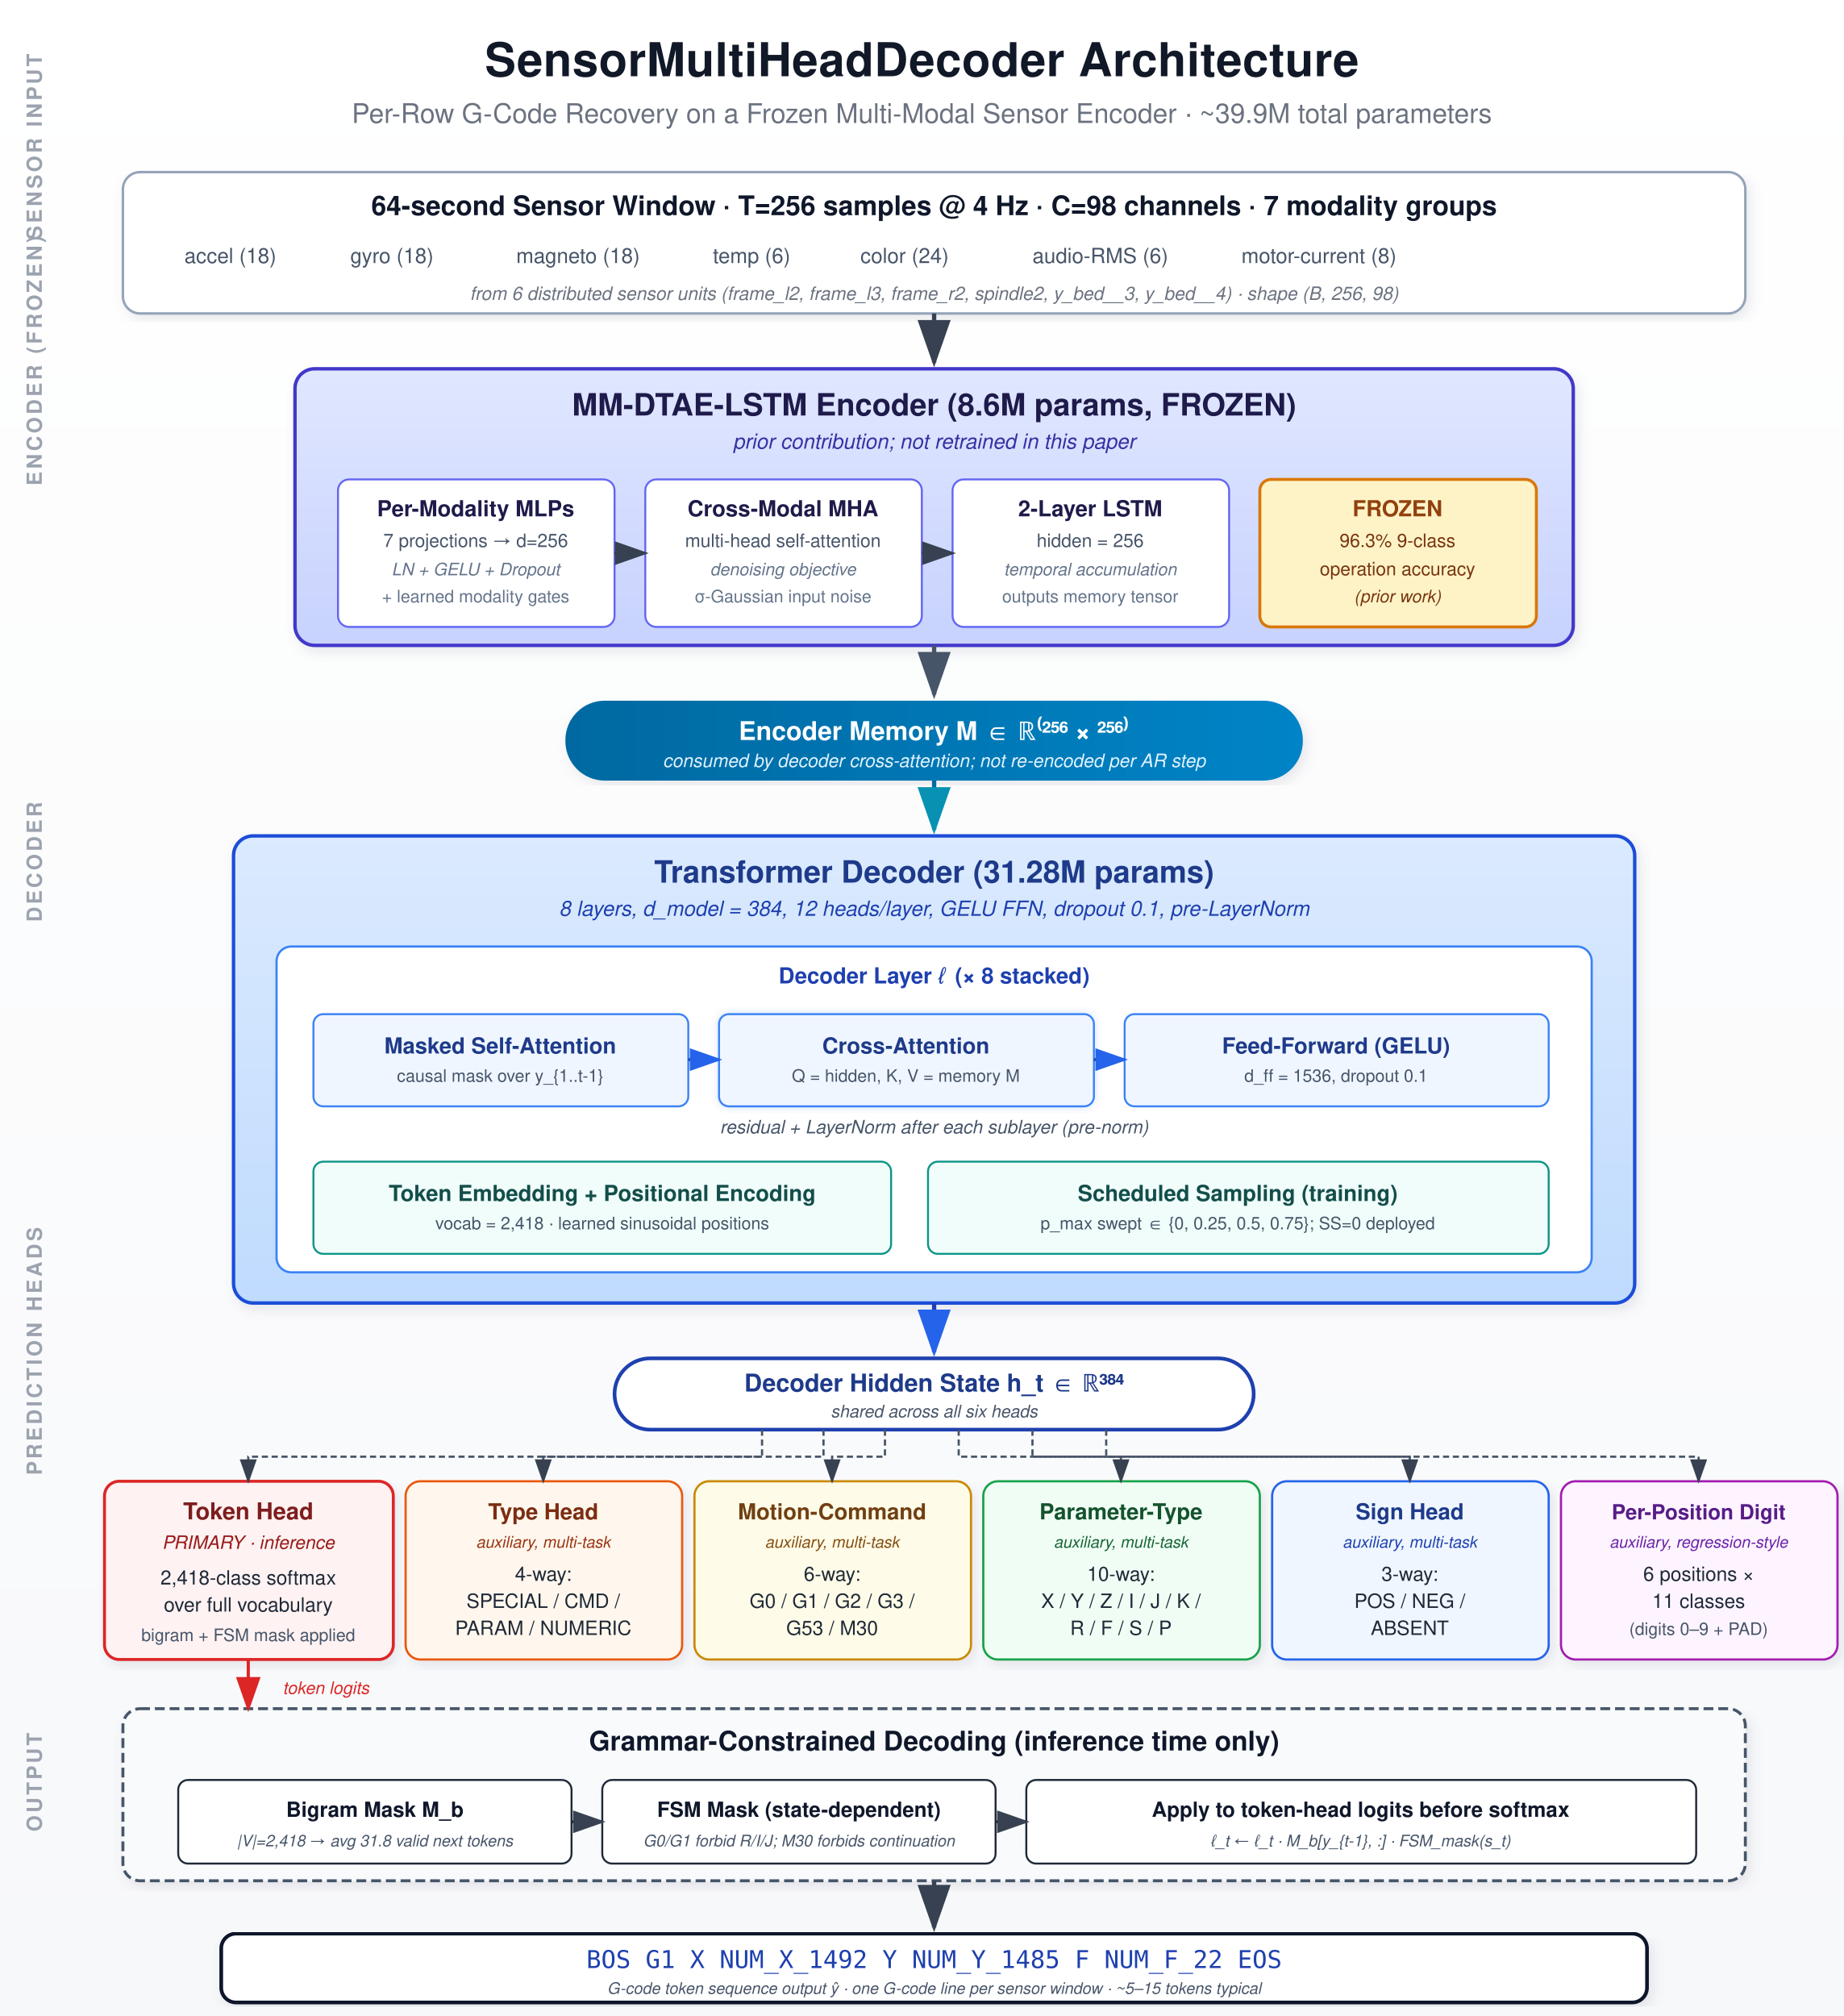
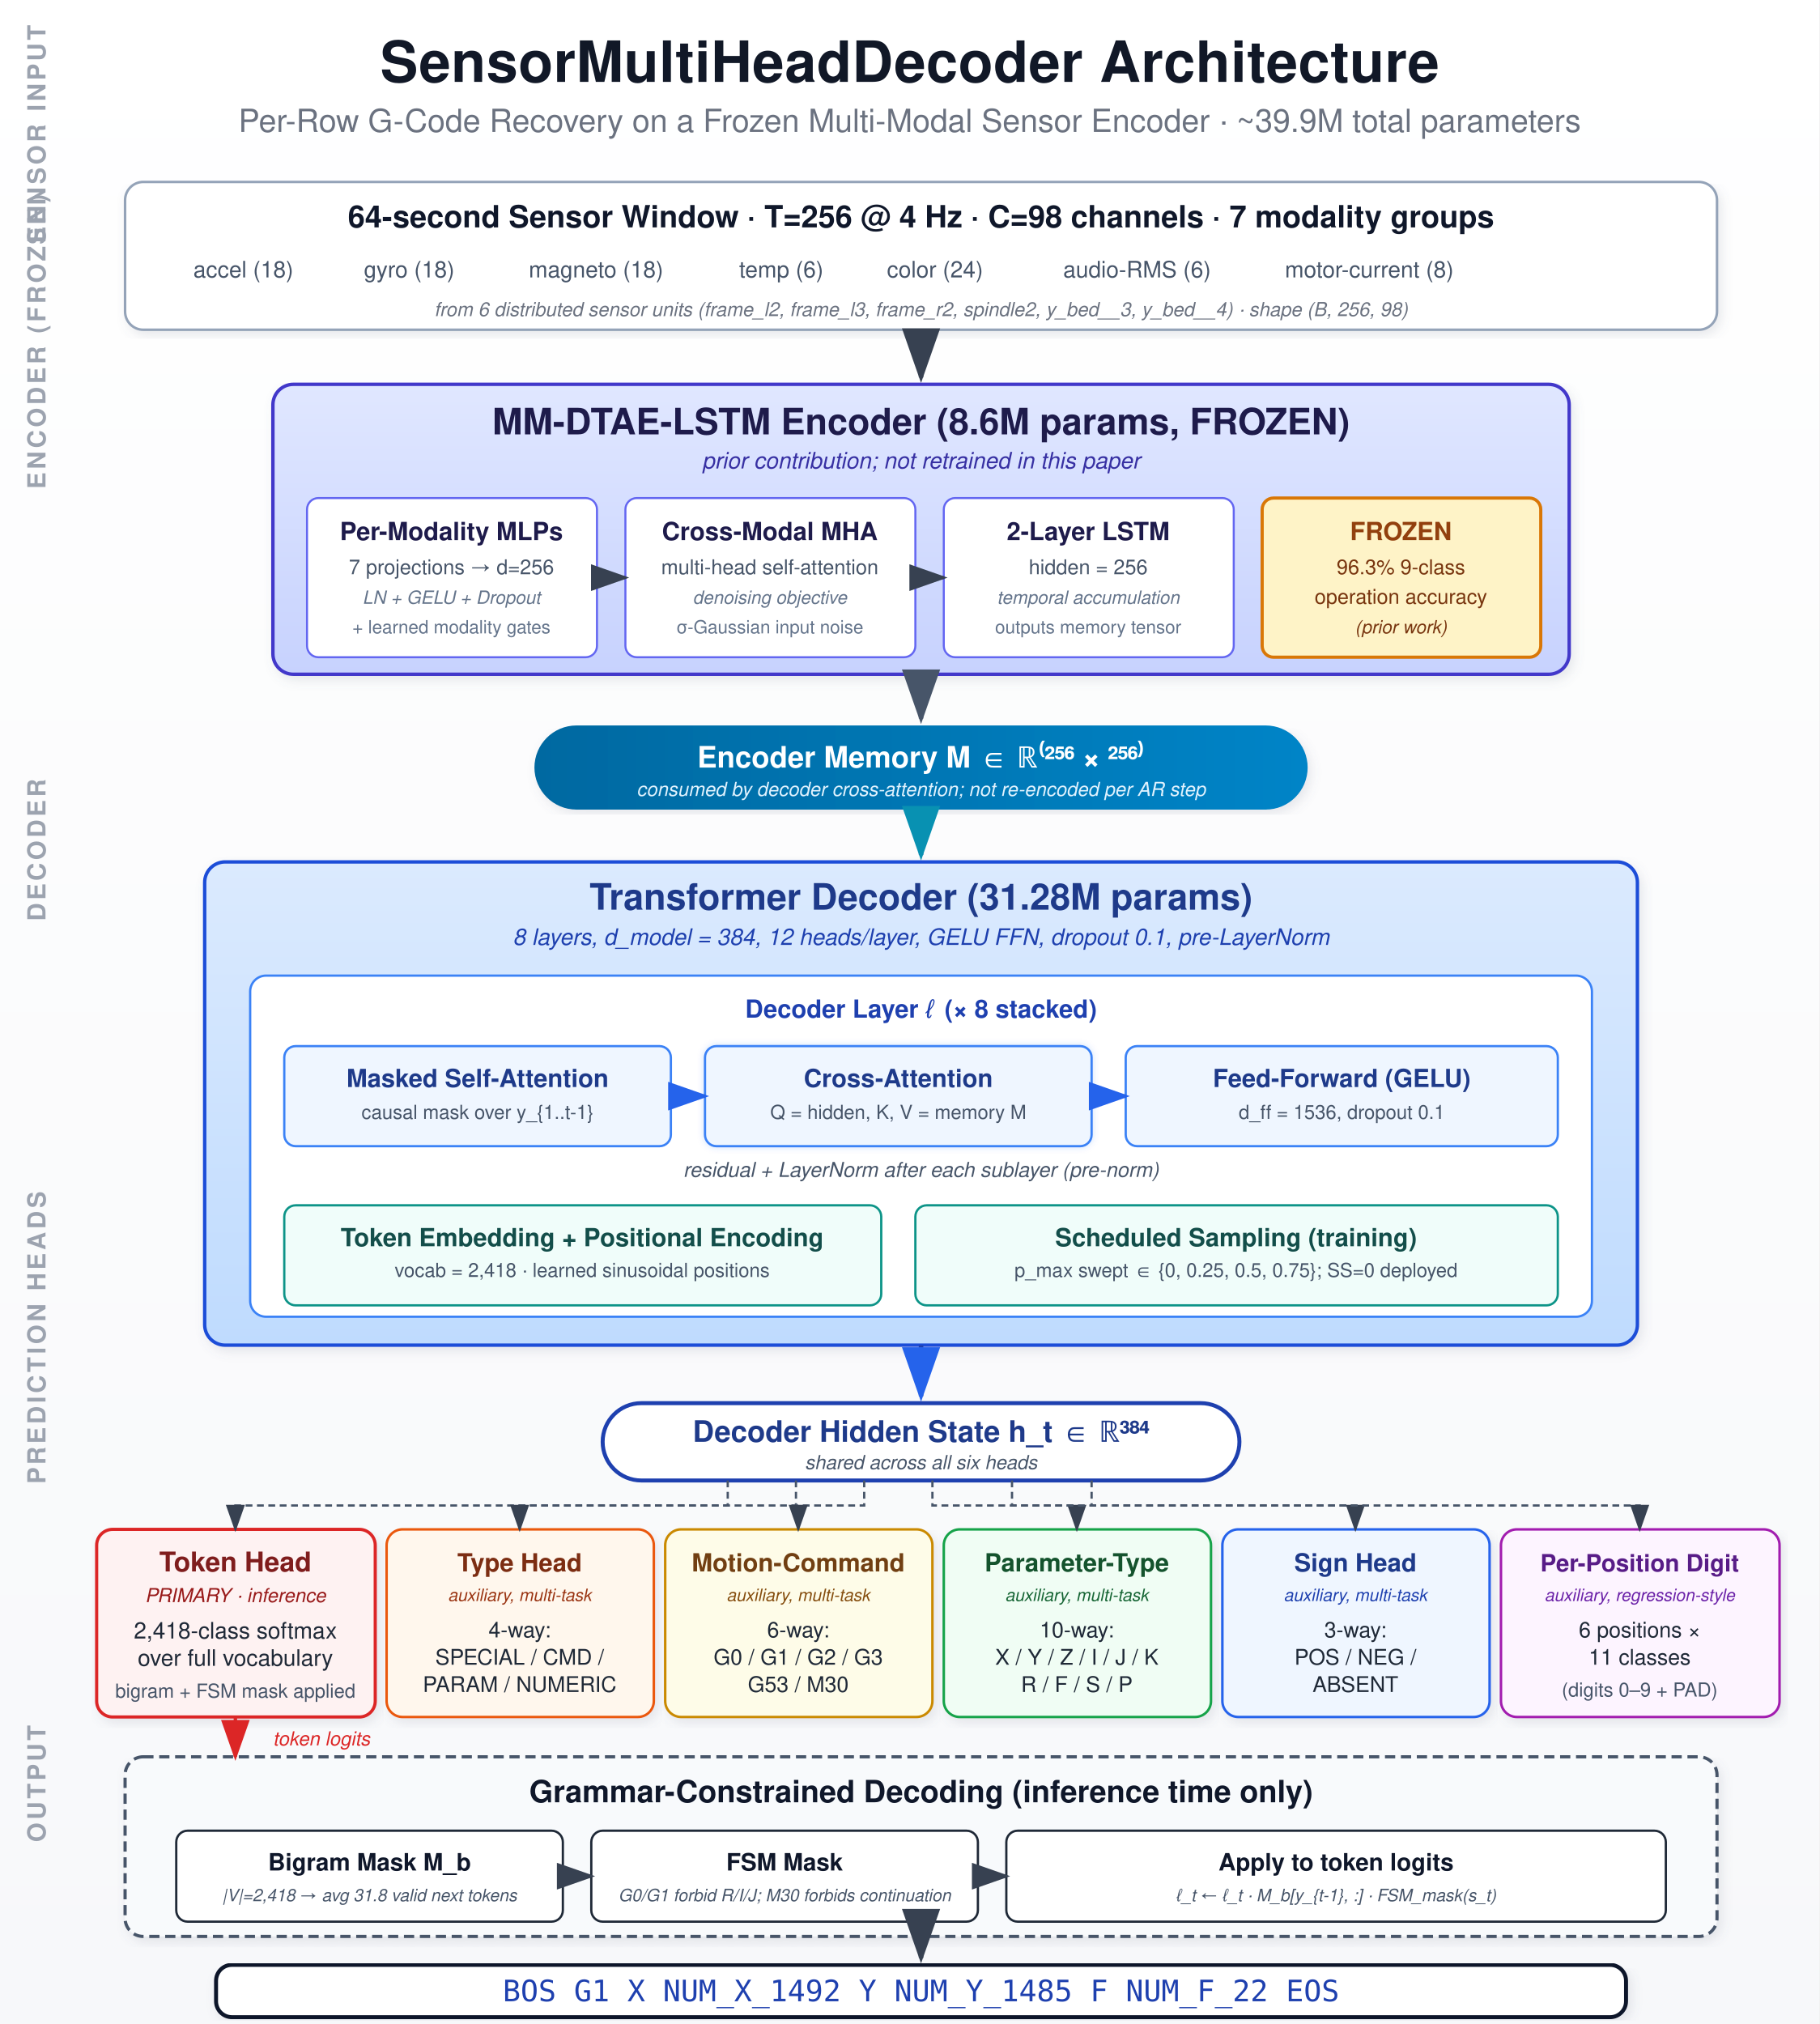
- <svg xmlns="http://www.w3.org/2000/svg" viewBox="0 0 1500 1640" width="1500" height="1640" font-family="Helvetica,Arial,sans-serif">
+ <svg xmlns="http://www.w3.org/2000/svg" viewBox="0 0 1600 1780" width="1600" height="1780" font-family="Helvetica,Arial,sans-serif">
  <defs>
    <linearGradient id="bg-grad" x1="0" y1="0" x2="0" y2="1">
      <stop offset="0%" stop-color="#FFFFFF" />
      <stop offset="100%" stop-color="#F7F8FA" />
    </linearGradient>
    <filter id="shadow-lg" x="-3%" y="-2%" width="106%" height="108%">
      <feDropShadow dx="3" dy="4" stdDeviation="5" flood-color="#64748B" flood-opacity="0.15" />
    </filter>
    <filter id="glow-blue" x="-2%" y="-8%" width="104%" height="116%">
      <feDropShadow dx="0" dy="0" stdDeviation="3" flood-color="#2563EB" flood-opacity="0.18" />
    </filter>
    <linearGradient id="mem-grad" x1="0" y1="0" x2="1" y2="0">
      <stop offset="0%" stop-color="#0369A1" />
      <stop offset="100%" stop-color="#0284C7" />
    </linearGradient>
    <linearGradient id="enc-grad" x1="0" y1="0" x2="0" y2="1">
      <stop offset="0%" stop-color="#E0E7FF" />
      <stop offset="100%" stop-color="#C7D2FE" />
    </linearGradient>
    <linearGradient id="dec-grad" x1="0" y1="0" x2="0" y2="1">
      <stop offset="0%" stop-color="#DBEAFE" />
      <stop offset="100%" stop-color="#BFDBFE" />
    </linearGradient>
-     <marker id="a" viewBox="0 0 10 7" refX="9" refY="3.5" markerWidth="11" markerHeight="9" orient="auto">
+     <marker id="a" viewBox="0 0 10 7" refX="9" refY="3.5" markerWidth="12" markerHeight="10" orient="auto">
      <polygon points="0 0,10 3.5,0 7" fill="#374151" />
    </marker>
-     <marker id="a-bl" viewBox="0 0 10 7" refX="9" refY="3.5" markerWidth="11" markerHeight="9" orient="auto">
+     <marker id="a-bl" viewBox="0 0 10 7" refX="9" refY="3.5" markerWidth="12" markerHeight="10" orient="auto">
      <polygon points="0 0,10 3.5,0 7" fill="#2563EB" />
    </marker>
-     <marker id="a-rd" viewBox="0 0 10 7" refX="9" refY="3.5" markerWidth="11" markerHeight="9" orient="auto">
+     <marker id="a-rd" viewBox="0 0 10 7" refX="9" refY="3.5" markerWidth="12" markerHeight="10" orient="auto">
      <polygon points="0 0,10 3.5,0 7" fill="#DC2626" />
    </marker>
-     <marker id="a-tl" viewBox="0 0 10 7" refX="9" refY="3.5" markerWidth="11" markerHeight="9" orient="auto">
+     <marker id="a-tl" viewBox="0 0 10 7" refX="9" refY="3.5" markerWidth="12" markerHeight="10" orient="auto">
      <polygon points="0 0,10 3.5,0 7" fill="#0891B2" />
    </marker>
-     <marker id="a-frz" viewBox="0 0 10 7" refX="9" refY="3.5" markerWidth="11" markerHeight="9" orient="auto">
+     <marker id="a-frz" viewBox="0 0 10 7" refX="9" refY="3.5" markerWidth="12" markerHeight="10" orient="auto">
      <polygon points="0 0,10 3.5,0 7" fill="#475569" />
    </marker>
  </defs>
-   <rect width="1500" height="1640" fill="url(#bg-grad)" />
-   <text x="750" y="62" text-anchor="middle" font-size="38" font-weight="700" fill="#111827" letter-spacing="0.4">SensorMultiHeadDecoder Architecture</text>
-   <text x="750" y="100" text-anchor="middle" font-size="22" fill="#6B7280">Per-Row G-Code Recovery on a Frozen Multi-Modal Sensor Encoder  ·  ~39.9M total parameters</text>
-   <g font-size="17" font-weight="700" fill="#9CA3AF" letter-spacing="2.2" text-anchor="start">
-     <text x="34" y="195" transform="rotate(-90,34,195)">SENSOR INPUT</text>
-     <text x="34" y="395" transform="rotate(-90,34,395)">ENCODER (FROZEN)</text>
-     <text x="34" y="750" transform="rotate(-90,34,750)">DECODER</text>
-     <text x="34" y="1200" transform="rotate(-90,34,1200)">PREDICTION HEADS</text>
-     <text x="34" y="1490" transform="rotate(-90,34,1490)">OUTPUT</text>
-   </g>
-   <g>
-     <rect x="100" y="140" width="1320" height="115" rx="14" fill="#FFFFFF" stroke="#94A3B8" stroke-width="2" filter="url(#shadow-lg)" />
-     <text x="760" y="175" text-anchor="middle" font-size="22" font-weight="700" fill="#0F172A">64-second Sensor Window  ·  T=256 samples @ 4 Hz  ·  C=98 channels  ·  7 modality groups</text>
-     <g font-size="17" fill="#475569">
-       <text x="150" y="214">accel (18)</text>
-       <text x="285" y="214">gyro (18)</text>
-       <text x="420" y="214">magneto (18)</text>
-       <text x="580" y="214">temp (6)</text>
-       <text x="700" y="214">color (24)</text>
-       <text x="840" y="214">audio-RMS (6)</text>
-       <text x="1010" y="214">motor-current (8)</text>
-     </g>
-     <text x="760" y="244" text-anchor="middle" font-size="15" fill="#6B7280" font-style="italic">from 6 distributed sensor units (frame_l2, frame_l3, frame_r2, spindle2, y_bed__3, y_bed__4)  ·  shape (B, 256, 98)</text>
-   </g>
-   <path d="M 760 255 L 760 295" stroke="#374151" stroke-width="3.5" fill="none" marker-end="url(#a)" />
-   <g>
-     <rect x="240" y="300" width="1040" height="225" rx="16" fill="url(#enc-grad)" stroke="#4338CA" stroke-width="2.8" filter="url(#shadow-lg)" />
-     <text x="760" y="338" text-anchor="middle" font-size="25" font-weight="700" fill="#1E1B4B">MM-DTAE-LSTM Encoder  (8.6M params, FROZEN)</text>
-     <text x="760" y="365" text-anchor="middle" font-size="17" fill="#3730A3" font-style="italic">prior contribution; not retrained in this paper</text>
-     <g>
-       <rect x="275" y="390" width="225" height="120" rx="9" fill="#FFFFFF" stroke="#6366F1" stroke-width="1.6" />
-       <text x="387" y="420" text-anchor="middle" font-size="18" font-weight="700" fill="#1E1B4B">Per-Modality MLPs</text>
-       <text x="387" y="445" text-anchor="middle" font-size="15" fill="#475569">7 projections → d=256</text>
-       <text x="387" y="468" text-anchor="middle" font-size="14" fill="#64748B" font-style="italic">LN + GELU + Dropout</text>
-       <text x="387" y="490" text-anchor="middle" font-size="14" fill="#64748B">+ learned modality gates</text>
-     </g>
-     <g>
-       <rect x="525" y="390" width="225" height="120" rx="9" fill="#FFFFFF" stroke="#6366F1" stroke-width="1.6" />
-       <text x="637" y="420" text-anchor="middle" font-size="18" font-weight="700" fill="#1E1B4B">Cross-Modal MHA</text>
-       <text x="637" y="445" text-anchor="middle" font-size="15" fill="#475569">multi-head self-attention</text>
-       <text x="637" y="468" text-anchor="middle" font-size="14" fill="#64748B" font-style="italic">denoising objective</text>
-       <text x="637" y="490" text-anchor="middle" font-size="14" fill="#64748B">σ-Gaussian input noise</text>
-     </g>
-     <g>
-       <rect x="775" y="390" width="225" height="120" rx="9" fill="#FFFFFF" stroke="#6366F1" stroke-width="1.6" />
-       <text x="887" y="420" text-anchor="middle" font-size="18" font-weight="700" fill="#1E1B4B">2-Layer LSTM</text>
-       <text x="887" y="445" text-anchor="middle" font-size="15" fill="#475569">hidden = 256</text>
-       <text x="887" y="468" text-anchor="middle" font-size="14" fill="#64748B" font-style="italic">temporal accumulation</text>
-       <text x="887" y="490" text-anchor="middle" font-size="14" fill="#64748B">outputs memory tensor</text>
-     </g>
-     <g>
-       <rect x="1025" y="390" width="225" height="120" rx="9" fill="#FEF3C7" stroke="#D97706" stroke-width="2.4" />
-       <text x="1137" y="420" text-anchor="middle" font-size="18" font-weight="700" fill="#92400E">FROZEN</text>
-       <text x="1137" y="445" text-anchor="middle" font-size="15" fill="#78350F">96.3% 9-class</text>
-       <text x="1137" y="468" text-anchor="middle" font-size="15" fill="#78350F">operation accuracy</text>
-       <text x="1137" y="490" text-anchor="middle" font-size="14" fill="#78350F" font-style="italic">(prior work)</text>
-     </g>
-     <path d="M 500 450 L 525 450" stroke="#374151" stroke-width="2.5" fill="none" marker-end="url(#a)" />
-     <path d="M 750 450 L 775 450" stroke="#374151" stroke-width="2.5" fill="none" marker-end="url(#a)" />
-   </g>
-   <path d="M 760 525 L 760 565" stroke="#475569" stroke-width="3.5" fill="none" marker-end="url(#a-frz)" />
-   <g>
-     <rect x="460" y="570" width="600" height="65" rx="32" fill="url(#mem-grad)" filter="url(#shadow-lg)" />
-     <text x="760" y="602" text-anchor="middle" font-size="21" font-weight="700" fill="#FFFFFF">Encoder Memory  M ∈ ℝ⁽²⁵⁶ × ²⁵⁶⁾</text>
-     <text x="760" y="624" text-anchor="middle" font-size="15" fill="#E0F2FE" font-style="italic">consumed by decoder cross-attention; not re-encoded per AR step</text>
-   </g>
-   <path d="M 760 635 L 760 675" stroke="#0369A1" stroke-width="3.5" fill="none" marker-end="url(#a-tl)" />
-   <g>
-     <rect x="190" y="680" width="1140" height="380" rx="16" fill="url(#dec-grad)" stroke="#1D4ED8" stroke-width="2.8" filter="url(#shadow-lg)" />
-     <text x="760" y="718" text-anchor="middle" font-size="25" font-weight="700" fill="#1E3A8A">Transformer Decoder  (31.28M params)</text>
-     <text x="760" y="745" text-anchor="middle" font-size="17" fill="#1E40AF" font-style="italic">8 layers, d_model = 384, 12 heads/layer, GELU FFN, dropout 0.1, pre-LayerNorm</text>
-     <g>
-       <rect x="225" y="770" width="1070" height="265" rx="12" fill="#FFFFFF" stroke="#3B82F6" stroke-width="1.8" />
-       <text x="760" y="800" text-anchor="middle" font-size="18" font-weight="700" fill="#1E40AF">Decoder Layer ℓ  (× 8 stacked)</text>
-       <g>
-         <rect x="255" y="825" width="305" height="75" rx="8" fill="#EFF6FF" stroke="#3B82F6" stroke-width="1.6" />
-         <text x="407" y="857" text-anchor="middle" font-size="18" font-weight="700" fill="#1E3A8A">Masked Self-Attention</text>
-         <text x="407" y="880" text-anchor="middle" font-size="14" fill="#475569">causal mask over y_{1..t-1}</text>
-       </g>
-       <g>
-         <rect x="585" y="825" width="305" height="75" rx="8" fill="#EFF6FF" stroke="#3B82F6" stroke-width="1.6" filter="url(#glow-blue)" />
-         <text x="737" y="857" text-anchor="middle" font-size="18" font-weight="700" fill="#1E3A8A">Cross-Attention</text>
-         <text x="737" y="880" text-anchor="middle" font-size="14" fill="#475569">Q = hidden,  K, V = memory M</text>
-       </g>
-       <g>
-         <rect x="915" y="825" width="345" height="75" rx="8" fill="#EFF6FF" stroke="#3B82F6" stroke-width="1.6" />
-         <text x="1087" y="857" text-anchor="middle" font-size="18" font-weight="700" fill="#1E3A8A">Feed-Forward (GELU)</text>
-         <text x="1087" y="880" text-anchor="middle" font-size="14" fill="#475569">d_ff = 1536, dropout 0.1</text>
-       </g>
-       <path d="M 560 862 L 585 862" stroke="#1E40AF" stroke-width="2.4" fill="none" marker-end="url(#a-bl)" />
-       <path d="M 890 862 L 915 862" stroke="#1E40AF" stroke-width="2.4" fill="none" marker-end="url(#a-bl)" />
-       <text x="760" y="922" text-anchor="middle" font-size="15" fill="#475569" font-style="italic">residual + LayerNorm after each sublayer (pre-norm)</text>
-       <g>
-         <rect x="255" y="945" width="470" height="75" rx="8" fill="#F0FDFA" stroke="#0D9488" stroke-width="1.6" />
-         <text x="490" y="977" text-anchor="middle" font-size="18" font-weight="700" fill="#134E4A">Token Embedding + Positional Encoding</text>
-         <text x="490" y="1000" text-anchor="middle" font-size="14" fill="#475569">vocab = 2,418  ·  learned sinusoidal positions</text>
-       </g>
-       <g>
-         <rect x="755" y="945" width="505" height="75" rx="8" fill="#F0FDFA" stroke="#0D9488" stroke-width="1.6" />
-         <text x="1007" y="977" text-anchor="middle" font-size="18" font-weight="700" fill="#134E4A">Scheduled Sampling (training)</text>
-         <text x="1007" y="1000" text-anchor="middle" font-size="14" fill="#475569">p_max swept ∈ {0, 0.25, 0.5, 0.75};  SS=0 deployed</text>
-       </g>
-     </g>
-   </g>
-   <path d="M 760 1060 L 760 1100" stroke="#1E40AF" stroke-width="3.5" fill="none" marker-end="url(#a-bl)" />
-   <g>
-     <rect x="500" y="1105" width="520" height="58" rx="29" fill="#FFFFFF" stroke="#1E40AF" stroke-width="3" />
-     <text x="760" y="1132" text-anchor="middle" font-size="20" font-weight="700" fill="#1E3A8A">Decoder Hidden State  h_t ∈ ℝ³⁸⁴</text>
-     <text x="760" y="1153" text-anchor="middle" font-size="14" fill="#475569" font-style="italic">shared across all six heads</text>
-   </g>
-   <g>
-     <g>
-       <rect x="85" y="1205" width="235" height="145" rx="12" fill="#FEF2F2" stroke="#DC2626" stroke-width="2.4" filter="url(#shadow-lg)" />
-       <text x="202" y="1236" text-anchor="middle" font-size="19" font-weight="700" fill="#7F1D1D">Token Head</text>
-       <text x="202" y="1260" text-anchor="middle" font-size="15" fill="#991B1B" font-style="italic">PRIMARY · inference</text>
-       <text x="202" y="1289" text-anchor="middle" font-size="16" fill="#1F2937">2,418-class softmax</text>
-       <text x="202" y="1311" text-anchor="middle" font-size="16" fill="#1F2937">over full vocabulary</text>
-       <text x="202" y="1335" text-anchor="middle" font-size="14" fill="#475569">bigram + FSM mask applied</text>
-     </g>
-     <g>
-       <rect x="330" y="1205" width="225" height="145" rx="12" fill="#FFF7ED" stroke="#EA580C" stroke-width="1.8" filter="url(#shadow-lg)" />
-       <text x="442" y="1236" text-anchor="middle" font-size="18" font-weight="700" fill="#7C2D12">Type Head</text>
-       <text x="442" y="1259" text-anchor="middle" font-size="13" fill="#9A3412" font-style="italic">auxiliary, multi-task</text>
-       <text x="442" y="1286" text-anchor="middle" font-size="16" fill="#1F2937">4-way:</text>
-       <text x="442" y="1308" text-anchor="middle" font-size="16" fill="#1F2937">SPECIAL / CMD /</text>
-       <text x="442" y="1330" text-anchor="middle" font-size="16" fill="#1F2937">PARAM / NUMERIC</text>
-     </g>
-     <g>
-       <rect x="565" y="1205" width="225" height="145" rx="12" fill="#FEFCE8" stroke="#CA8A04" stroke-width="1.8" filter="url(#shadow-lg)" />
-       <text x="677" y="1236" text-anchor="middle" font-size="18" font-weight="700" fill="#713F12">Motion-Command</text>
-       <text x="677" y="1259" text-anchor="middle" font-size="13" fill="#854D0E" font-style="italic">auxiliary, multi-task</text>
-       <text x="677" y="1286" text-anchor="middle" font-size="16" fill="#1F2937">6-way:</text>
-       <text x="677" y="1308" text-anchor="middle" font-size="16" fill="#1F2937">G0 / G1 / G2 / G3 /</text>
-       <text x="677" y="1330" text-anchor="middle" font-size="16" fill="#1F2937">G53 / M30</text>
-     </g>
-     <g>
-       <rect x="800" y="1205" width="225" height="145" rx="12" fill="#F0FDF4" stroke="#16A34A" stroke-width="1.8" filter="url(#shadow-lg)" />
-       <text x="912" y="1236" text-anchor="middle" font-size="18" font-weight="700" fill="#14532D">Parameter-Type</text>
-       <text x="912" y="1259" text-anchor="middle" font-size="13" fill="#166534" font-style="italic">auxiliary, multi-task</text>
-       <text x="912" y="1286" text-anchor="middle" font-size="16" fill="#1F2937">10-way:</text>
-       <text x="912" y="1308" text-anchor="middle" font-size="16" fill="#1F2937">X / Y / Z / I / J / K /</text>
-       <text x="912" y="1330" text-anchor="middle" font-size="16" fill="#1F2937">R / F / S / P</text>
-     </g>
-     <g>
-       <rect x="1035" y="1205" width="225" height="145" rx="12" fill="#EFF6FF" stroke="#2563EB" stroke-width="1.8" filter="url(#shadow-lg)" />
-       <text x="1147" y="1236" text-anchor="middle" font-size="18" font-weight="700" fill="#1E3A8A">Sign Head</text>
-       <text x="1147" y="1259" text-anchor="middle" font-size="13" fill="#1E40AF" font-style="italic">auxiliary, multi-task</text>
-       <text x="1147" y="1286" text-anchor="middle" font-size="16" fill="#1F2937">3-way:</text>
-       <text x="1147" y="1308" text-anchor="middle" font-size="16" fill="#1F2937">POS / NEG /</text>
-       <text x="1147" y="1330" text-anchor="middle" font-size="16" fill="#1F2937">ABSENT</text>
-     </g>
-     <g>
-       <rect x="1270" y="1205" width="225" height="145" rx="12" fill="#FDF4FF" stroke="#A21CAF" stroke-width="1.8" filter="url(#shadow-lg)" />
-       <text x="1382" y="1236" text-anchor="middle" font-size="17" font-weight="700" fill="#581C87">Per-Position Digit</text>
-       <text x="1382" y="1259" text-anchor="middle" font-size="13" fill="#6B21A8" font-style="italic">auxiliary, regression-style</text>
-       <text x="1382" y="1286" text-anchor="middle" font-size="16" fill="#1F2937">6 positions ×</text>
-       <text x="1382" y="1308" text-anchor="middle" font-size="16" fill="#1F2937">11 classes</text>
-       <text x="1382" y="1330" text-anchor="middle" font-size="14" fill="#475569">(digits 0–9 + PAD)</text>
-     </g>
-     <g stroke="#475569" stroke-width="1.8" fill="none" stroke-dasharray="5 3">
-       <path d="M 620 1163 L 620 1185 L 202 1185 L 202 1205" marker-end="url(#a)" />
-       <path d="M 670 1163 L 670 1185 L 442 1185 L 442 1205" marker-end="url(#a)" />
-       <path d="M 720 1163 L 720 1185 L 677 1185 L 677 1205" marker-end="url(#a)" />
-       <path d="M 780 1163 L 780 1185 L 912 1185 L 912 1205" marker-end="url(#a)" />
-       <path d="M 840 1163 L 840 1185 L 1147 1185 L 1147 1205" marker-end="url(#a)" />
-       <path d="M 900 1163 L 900 1185 L 1382 1185 L 1382 1205" marker-end="url(#a)" />
-     </g>
-   </g>
-   <g>
-     <rect x="100" y="1390" width="1320" height="140" rx="14" fill="#F8FAFC" stroke="#475569" stroke-width="2.4" stroke-dasharray="8 4" filter="url(#shadow-lg)" />
-     <text x="760" y="1424" text-anchor="middle" font-size="22" font-weight="700" fill="#0F172A">Grammar-Constrained Decoding  (inference time only)</text>
-     <g>
-       <rect x="145" y="1448" width="320" height="68" rx="8" fill="#FFFFFF" stroke="#1F2937" stroke-width="1.6" />
-       <text x="305" y="1478" text-anchor="middle" font-size="17" font-weight="700" fill="#0F172A">Bigram Mask  M_b</text>
-       <text x="305" y="1502" text-anchor="middle" font-size="13" fill="#475569" font-style="italic">|V|=2,418 → avg 31.8 valid next tokens</text>
-     </g>
-     <g>
-       <rect x="490" y="1448" width="320" height="68" rx="8" fill="#FFFFFF" stroke="#1F2937" stroke-width="1.6" />
-       <text x="650" y="1478" text-anchor="middle" font-size="17" font-weight="700" fill="#0F172A">FSM Mask  (state-dependent)</text>
-       <text x="650" y="1502" text-anchor="middle" font-size="13" fill="#475569" font-style="italic">G0/G1 forbid R/I/J;  M30 forbids continuation</text>
-     </g>
-     <g>
-       <rect x="835" y="1448" width="545" height="68" rx="8" fill="#FFFFFF" stroke="#1F2937" stroke-width="1.6" />
-       <text x="1107" y="1478" text-anchor="middle" font-size="17" font-weight="700" fill="#0F172A">Apply to token-head logits before softmax</text>
-       <text x="1107" y="1502" text-anchor="middle" font-size="13" fill="#475569" font-style="italic">ℓ_t  ←  ℓ_t · M_b[y_{t-1}, :] · FSM_mask(s_t)</text>
-     </g>
-     <path d="M 465 1482 L 490 1482" stroke="#1F2937" stroke-width="2.4" fill="none" marker-end="url(#a)" />
-     <path d="M 810 1482 L 835 1482" stroke="#1F2937" stroke-width="2.4" fill="none" marker-end="url(#a)" />
-   </g>
-   <path d="M 202 1350 L 202 1390" stroke="#DC2626" stroke-width="2.6" fill="none" marker-end="url(#a-rd)" />
-   <text x="230" y="1378" font-size="14" fill="#DC2626" font-style="italic">token logits</text>
-   <path d="M 760 1530 L 760 1568" stroke="#374151" stroke-width="3.5" fill="none" marker-end="url(#a)" />
-   <g>
-     <rect x="180" y="1573" width="1160" height="56" rx="12" fill="#FFFFFF" stroke="#0F172A" stroke-width="3" filter="url(#shadow-lg)" />
-     <text x="760" y="1601" text-anchor="middle" font-family="Menlo,Monaco,monospace" font-size="20" fill="#1E40AF">BOS  G1  X  NUM_X_1492  Y  NUM_Y_1485  F  NUM_F_22  EOS</text>
-     <text x="760" y="1622" text-anchor="middle" font-size="13" fill="#475569" font-style="italic">G-code token sequence output ŷ  ·  one G-code line per sensor window  ·  ~5–15 tokens typical</text>
+   <rect width="1600" height="1780" fill="url(#bg-grad)" />
+   <text x="800" y="72" text-anchor="middle" font-size="50" font-weight="700" fill="#111827" letter-spacing="0.4">SensorMultiHeadDecoder Architecture</text>
+   <text x="800" y="116" text-anchor="middle" font-size="28" fill="#6B7280">Per-Row G-Code Recovery on a Frozen Multi-Modal Sensor Encoder  ·  ~39.9M total parameters</text>
+   <g font-size="22" font-weight="700" fill="#9CA3AF" letter-spacing="2.6" text-anchor="start">
+     <text x="40" y="215" transform="rotate(-90,40,215)">SENSOR INPUT</text>
+     <text x="40" y="430" transform="rotate(-90,40,430)">ENCODER (FROZEN)</text>
+     <text x="40" y="810" transform="rotate(-90,40,810)">DECODER</text>
+     <text x="40" y="1305" transform="rotate(-90,40,1305)">PREDICTION HEADS</text>
+     <text x="40" y="1620" transform="rotate(-90,40,1620)">OUTPUT</text>
+   </g>
+   <g>
+     <rect x="110" y="160" width="1400" height="130" rx="16" fill="#FFFFFF" stroke="#94A3B8" stroke-width="2.2" filter="url(#shadow-lg)" />
+     <text x="810" y="200" text-anchor="middle" font-size="27" font-weight="700" fill="#0F172A">64-second Sensor Window  ·  T=256 @ 4 Hz  ·  C=98 channels  ·  7 modality groups</text>
+     <g font-size="20" fill="#475569">
+       <text x="170" y="244">accel (18)</text>
+       <text x="320" y="244">gyro (18)</text>
+       <text x="465" y="244">magneto (18)</text>
+       <text x="650" y="244">temp (6)</text>
+       <text x="780" y="244">color (24)</text>
+       <text x="935" y="244">audio-RMS (6)</text>
+       <text x="1130" y="244">motor-current (8)</text>
+     </g>
+     <text x="810" y="278" text-anchor="middle" font-size="17" fill="#6B7280" font-style="italic">from 6 distributed sensor units (frame_l2, frame_l3, frame_r2, spindle2, y_bed__3, y_bed__4)  ·  shape (B, 256, 98)</text>
+   </g>
+   <path d="M 810 290 L 810 332" stroke="#374151" stroke-width="4" fill="none" marker-end="url(#a)" />
+   <g>
+     <rect x="240" y="338" width="1140" height="255" rx="18" fill="url(#enc-grad)" stroke="#4338CA" stroke-width="3" filter="url(#shadow-lg)" />
+     <text x="810" y="382" text-anchor="middle" font-size="32" font-weight="700" fill="#1E1B4B">MM-DTAE-LSTM Encoder  (8.6M params, FROZEN)</text>
+     <text x="810" y="412" text-anchor="middle" font-size="20" fill="#3730A3" font-style="italic">prior contribution; not retrained in this paper</text>
+     <g>
+       <rect x="270" y="438" width="255" height="140" rx="10" fill="#FFFFFF" stroke="#6366F1" stroke-width="1.8" />
+       <text x="397" y="475" text-anchor="middle" font-size="22" font-weight="700" fill="#1E1B4B">Per-Modality MLPs</text>
+       <text x="397" y="505" text-anchor="middle" font-size="18" fill="#475569">7 projections → d=256</text>
+       <text x="397" y="531" text-anchor="middle" font-size="16" fill="#64748B" font-style="italic">LN + GELU + Dropout</text>
+       <text x="397" y="557" text-anchor="middle" font-size="16" fill="#64748B">+ learned modality gates</text>
+     </g>
+     <g>
+       <rect x="550" y="438" width="255" height="140" rx="10" fill="#FFFFFF" stroke="#6366F1" stroke-width="1.8" />
+       <text x="677" y="475" text-anchor="middle" font-size="22" font-weight="700" fill="#1E1B4B">Cross-Modal MHA</text>
+       <text x="677" y="505" text-anchor="middle" font-size="18" fill="#475569">multi-head self-attention</text>
+       <text x="677" y="531" text-anchor="middle" font-size="16" fill="#64748B" font-style="italic">denoising objective</text>
+       <text x="677" y="557" text-anchor="middle" font-size="16" fill="#64748B">σ-Gaussian input noise</text>
+     </g>
+     <g>
+       <rect x="830" y="438" width="255" height="140" rx="10" fill="#FFFFFF" stroke="#6366F1" stroke-width="1.8" />
+       <text x="957" y="475" text-anchor="middle" font-size="22" font-weight="700" fill="#1E1B4B">2-Layer LSTM</text>
+       <text x="957" y="505" text-anchor="middle" font-size="18" fill="#475569">hidden = 256</text>
+       <text x="957" y="531" text-anchor="middle" font-size="16" fill="#64748B" font-style="italic">temporal accumulation</text>
+       <text x="957" y="557" text-anchor="middle" font-size="16" fill="#64748B">outputs memory tensor</text>
+     </g>
+     <g>
+       <rect x="1110" y="438" width="245" height="140" rx="10" fill="#FEF3C7" stroke="#D97706" stroke-width="2.8" />
+       <text x="1232" y="475" text-anchor="middle" font-size="22" font-weight="700" fill="#92400E">FROZEN</text>
+       <text x="1232" y="505" text-anchor="middle" font-size="18" fill="#78350F">96.3% 9-class</text>
+       <text x="1232" y="531" text-anchor="middle" font-size="18" fill="#78350F">operation accuracy</text>
+       <text x="1232" y="557" text-anchor="middle" font-size="16" fill="#78350F" font-style="italic">(prior work)</text>
+     </g>
+     <path d="M 525 508 L 550 508" stroke="#374151" stroke-width="2.8" fill="none" marker-end="url(#a)" />
+     <path d="M 805 508 L 830 508" stroke="#374151" stroke-width="2.8" fill="none" marker-end="url(#a)" />
+   </g>
+   <path d="M 810 593 L 810 632" stroke="#475569" stroke-width="4" fill="none" marker-end="url(#a-frz)" />
+   <g>
+     <rect x="470" y="638" width="680" height="74" rx="37" fill="url(#mem-grad)" filter="url(#shadow-lg)" />
+     <text x="810" y="675" text-anchor="middle" font-size="26" font-weight="700" fill="#FFFFFF">Encoder Memory  M ∈ ℝ⁽²⁵⁶ × ²⁵⁶⁾</text>
+     <text x="810" y="700" text-anchor="middle" font-size="17" fill="#E0F2FE" font-style="italic">consumed by decoder cross-attention; not re-encoded per AR step</text>
+   </g>
+   <path d="M 810 712 L 810 752" stroke="#0369A1" stroke-width="4" fill="none" marker-end="url(#a-tl)" />
+   <g>
+     <rect x="180" y="758" width="1260" height="425" rx="18" fill="url(#dec-grad)" stroke="#1D4ED8" stroke-width="3" filter="url(#shadow-lg)" />
+     <text x="810" y="800" text-anchor="middle" font-size="32" font-weight="700" fill="#1E3A8A">Transformer Decoder  (31.28M params)</text>
+     <text x="810" y="831" text-anchor="middle" font-size="20" fill="#1E40AF" font-style="italic">8 layers, d_model = 384, 12 heads/layer, GELU FFN, dropout 0.1, pre-LayerNorm</text>
+     <g>
+       <rect x="220" y="858" width="1180" height="300" rx="14" fill="#FFFFFF" stroke="#3B82F6" stroke-width="2" />
+       <text x="810" y="895" text-anchor="middle" font-size="22" font-weight="700" fill="#1E40AF">Decoder Layer ℓ  (× 8 stacked)</text>
+       <g>
+         <rect x="250" y="920" width="340" height="88" rx="10" fill="#EFF6FF" stroke="#3B82F6" stroke-width="2" />
+         <text x="420" y="956" text-anchor="middle" font-size="22" font-weight="700" fill="#1E3A8A">Masked Self-Attention</text>
+         <text x="420" y="984" text-anchor="middle" font-size="17" fill="#475569">causal mask over y_{1..t-1}</text>
+       </g>
+       <g>
+         <rect x="620" y="920" width="340" height="88" rx="10" fill="#EFF6FF" stroke="#3B82F6" stroke-width="2" filter="url(#glow-blue)" />
+         <text x="790" y="956" text-anchor="middle" font-size="22" font-weight="700" fill="#1E3A8A">Cross-Attention</text>
+         <text x="790" y="984" text-anchor="middle" font-size="17" fill="#475569">Q = hidden,  K, V = memory M</text>
+       </g>
+       <g>
+         <rect x="990" y="920" width="380" height="88" rx="10" fill="#EFF6FF" stroke="#3B82F6" stroke-width="2" />
+         <text x="1180" y="956" text-anchor="middle" font-size="22" font-weight="700" fill="#1E3A8A">Feed-Forward (GELU)</text>
+         <text x="1180" y="984" text-anchor="middle" font-size="17" fill="#475569">d_ff = 1536, dropout 0.1</text>
+       </g>
+       <path d="M 590 964 L 620 964" stroke="#1E40AF" stroke-width="3" fill="none" marker-end="url(#a-bl)" />
+       <path d="M 960 964 L 990 964" stroke="#1E40AF" stroke-width="3" fill="none" marker-end="url(#a-bl)" />
+       <text x="810" y="1035" text-anchor="middle" font-size="18" fill="#475569" font-style="italic">residual + LayerNorm after each sublayer (pre-norm)</text>
+       <g>
+         <rect x="250" y="1060" width="525" height="88" rx="10" fill="#F0FDFA" stroke="#0D9488" stroke-width="2" />
+         <text x="512" y="1096" text-anchor="middle" font-size="22" font-weight="700" fill="#134E4A">Token Embedding + Positional Encoding</text>
+         <text x="512" y="1123" text-anchor="middle" font-size="17" fill="#475569">vocab = 2,418  ·  learned sinusoidal positions</text>
+       </g>
+       <g>
+         <rect x="805" y="1060" width="565" height="88" rx="10" fill="#F0FDFA" stroke="#0D9488" stroke-width="2" />
+         <text x="1087" y="1096" text-anchor="middle" font-size="22" font-weight="700" fill="#134E4A">Scheduled Sampling (training)</text>
+         <text x="1087" y="1123" text-anchor="middle" font-size="17" fill="#475569">p_max swept ∈ {0, 0.25, 0.5, 0.75};  SS=0 deployed</text>
+       </g>
+     </g>
+   </g>
+   <path d="M 810 1183 L 810 1228" stroke="#1E40AF" stroke-width="4" fill="none" marker-end="url(#a-bl)" />
+   <g>
+     <rect x="530" y="1234" width="560" height="68" rx="34" fill="#FFFFFF" stroke="#1E40AF" stroke-width="3.5" />
+     <text x="810" y="1268" text-anchor="middle" font-size="26" font-weight="700" fill="#1E3A8A">Decoder Hidden State  h_t ∈ ℝ³⁸⁴</text>
+     <text x="810" y="1292" text-anchor="middle" font-size="17" fill="#475569" font-style="italic">shared across all six heads</text>
+   </g>
+   <g>
+     <g>
+       <rect x="85" y="1345" width="245" height="165" rx="14" fill="#FEF2F2" stroke="#DC2626" stroke-width="2.8" filter="url(#shadow-lg)" />
+       <text x="207" y="1382" text-anchor="middle" font-size="24" font-weight="700" fill="#7F1D1D">Token Head</text>
+       <text x="207" y="1409" text-anchor="middle" font-size="17" fill="#991B1B" font-style="italic">PRIMARY · inference</text>
+       <text x="207" y="1441" text-anchor="middle" font-size="20" fill="#1F2937">2,418-class softmax</text>
+       <text x="207" y="1465" text-anchor="middle" font-size="20" fill="#1F2937">over full vocabulary</text>
+       <text x="207" y="1493" text-anchor="middle" font-size="17" fill="#475569">bigram + FSM mask applied</text>
+     </g>
+     <g>
+       <rect x="340" y="1345" width="235" height="165" rx="14" fill="#FFF7ED" stroke="#EA580C" stroke-width="2.2" filter="url(#shadow-lg)" />
+       <text x="457" y="1382" text-anchor="middle" font-size="22" font-weight="700" fill="#7C2D12">Type Head</text>
+       <text x="457" y="1408" text-anchor="middle" font-size="15" fill="#9A3412" font-style="italic">auxiliary, multi-task</text>
+       <text x="457" y="1440" text-anchor="middle" font-size="19" fill="#1F2937">4-way:</text>
+       <text x="457" y="1464" text-anchor="middle" font-size="19" fill="#1F2937">SPECIAL / CMD /</text>
+       <text x="457" y="1488" text-anchor="middle" font-size="19" fill="#1F2937">PARAM / NUMERIC</text>
+     </g>
+     <g>
+       <rect x="585" y="1345" width="235" height="165" rx="14" fill="#FEFCE8" stroke="#CA8A04" stroke-width="2.2" filter="url(#shadow-lg)" />
+       <text x="702" y="1382" text-anchor="middle" font-size="22" font-weight="700" fill="#713F12">Motion-Command</text>
+       <text x="702" y="1408" text-anchor="middle" font-size="15" fill="#854D0E" font-style="italic">auxiliary, multi-task</text>
+       <text x="702" y="1440" text-anchor="middle" font-size="19" fill="#1F2937">6-way:</text>
+       <text x="702" y="1464" text-anchor="middle" font-size="19" fill="#1F2937">G0 / G1 / G2 / G3</text>
+       <text x="702" y="1488" text-anchor="middle" font-size="19" fill="#1F2937">G53 / M30</text>
+     </g>
+     <g>
+       <rect x="830" y="1345" width="235" height="165" rx="14" fill="#F0FDF4" stroke="#16A34A" stroke-width="2.2" filter="url(#shadow-lg)" />
+       <text x="947" y="1382" text-anchor="middle" font-size="22" font-weight="700" fill="#14532D">Parameter-Type</text>
+       <text x="947" y="1408" text-anchor="middle" font-size="15" fill="#166534" font-style="italic">auxiliary, multi-task</text>
+       <text x="947" y="1440" text-anchor="middle" font-size="19" fill="#1F2937">10-way:</text>
+       <text x="947" y="1464" text-anchor="middle" font-size="19" fill="#1F2937">X / Y / Z / I / J / K</text>
+       <text x="947" y="1488" text-anchor="middle" font-size="19" fill="#1F2937">R / F / S / P</text>
+     </g>
+     <g>
+       <rect x="1075" y="1345" width="235" height="165" rx="14" fill="#EFF6FF" stroke="#2563EB" stroke-width="2.2" filter="url(#shadow-lg)" />
+       <text x="1192" y="1382" text-anchor="middle" font-size="22" font-weight="700" fill="#1E3A8A">Sign Head</text>
+       <text x="1192" y="1408" text-anchor="middle" font-size="15" fill="#1E40AF" font-style="italic">auxiliary, multi-task</text>
+       <text x="1192" y="1440" text-anchor="middle" font-size="19" fill="#1F2937">3-way:</text>
+       <text x="1192" y="1464" text-anchor="middle" font-size="19" fill="#1F2937">POS / NEG /</text>
+       <text x="1192" y="1488" text-anchor="middle" font-size="19" fill="#1F2937">ABSENT</text>
+     </g>
+     <g>
+       <rect x="1320" y="1345" width="245" height="165" rx="14" fill="#FDF4FF" stroke="#A21CAF" stroke-width="2.2" filter="url(#shadow-lg)" />
+       <text x="1442" y="1382" text-anchor="middle" font-size="21" font-weight="700" fill="#581C87">Per-Position Digit</text>
+       <text x="1442" y="1408" text-anchor="middle" font-size="15" fill="#6B21A8" font-style="italic">auxiliary, regression-style</text>
+       <text x="1442" y="1440" text-anchor="middle" font-size="19" fill="#1F2937">6 positions ×</text>
+       <text x="1442" y="1464" text-anchor="middle" font-size="19" fill="#1F2937">11 classes</text>
+       <text x="1442" y="1492" text-anchor="middle" font-size="17" fill="#475569">(digits 0–9 + PAD)</text>
+     </g>
+     <g stroke="#475569" stroke-width="2" fill="none" stroke-dasharray="6 4">
+       <path d="M 640 1302 L 640 1324 L 207 1324 L 207 1345" marker-end="url(#a)" />
+       <path d="M 700 1302 L 700 1324 L 457 1324 L 457 1345" marker-end="url(#a)" />
+       <path d="M 760 1302 L 760 1324 L 702 1324 L 702 1345" marker-end="url(#a)" />
+       <path d="M 820 1302 L 820 1324 L 947 1324 L 947 1345" marker-end="url(#a)" />
+       <path d="M 890 1302 L 890 1324 L 1192 1324 L 1192 1345" marker-end="url(#a)" />
+       <path d="M 960 1302 L 960 1324 L 1442 1324 L 1442 1345" marker-end="url(#a)" />
+     </g>
+   </g>
+   <g>
+     <rect x="110" y="1545" width="1400" height="158" rx="16" fill="#F8FAFC" stroke="#475569" stroke-width="2.8" stroke-dasharray="9 5" filter="url(#shadow-lg)" />
+     <text x="810" y="1585" text-anchor="middle" font-size="27" font-weight="700" fill="#0F172A">Grammar-Constrained Decoding  (inference time only)</text>
+     <g>
+       <rect x="155" y="1610" width="340" height="80" rx="10" fill="#FFFFFF" stroke="#1F2937" stroke-width="2" />
+       <text x="325" y="1645" text-anchor="middle" font-size="21" font-weight="700" fill="#0F172A">Bigram Mask  M_b</text>
+       <text x="325" y="1672" text-anchor="middle" font-size="15" fill="#475569" font-style="italic">|V|=2,418 → avg 31.8 valid next tokens</text>
+     </g>
+     <g>
+       <rect x="520" y="1610" width="340" height="80" rx="10" fill="#FFFFFF" stroke="#1F2937" stroke-width="2" />
+       <text x="690" y="1645" text-anchor="middle" font-size="21" font-weight="700" fill="#0F172A">FSM Mask</text>
+       <text x="690" y="1672" text-anchor="middle" font-size="15" fill="#475569" font-style="italic">G0/G1 forbid R/I/J;  M30 forbids continuation</text>
+     </g>
+     <g>
+       <rect x="885" y="1610" width="580" height="80" rx="10" fill="#FFFFFF" stroke="#1F2937" stroke-width="2" />
+       <text x="1175" y="1645" text-anchor="middle" font-size="21" font-weight="700" fill="#0F172A">Apply to token logits</text>
+       <text x="1175" y="1672" text-anchor="middle" font-size="15" fill="#475569" font-style="italic">ℓ_t  ←  ℓ_t · M_b[y_{t-1}, :] · FSM_mask(s_t)</text>
+     </g>
+     <path d="M 495 1650 L 520 1650" stroke="#1F2937" stroke-width="2.8" fill="none" marker-end="url(#a)" />
+     <path d="M 860 1650 L 885 1650" stroke="#1F2937" stroke-width="2.8" fill="none" marker-end="url(#a)" />
+   </g>
+   <path d="M 207 1510 L 207 1545" stroke="#DC2626" stroke-width="3" fill="none" marker-end="url(#a-rd)" />
+   <text x="240" y="1535" font-size="17" fill="#DC2626" font-style="italic">token logits</text>
+   <path d="M 810 1703 L 810 1722" stroke="#374151" stroke-width="4" fill="none" marker-end="url(#a)" />
+   <g>
+     <rect x="190" y="1728" width="1240" height="46" rx="14" fill="#FFFFFF" stroke="#0F172A" stroke-width="3.5" filter="url(#shadow-lg)" />
+     <text x="810" y="1760" text-anchor="middle" font-family="Menlo,Monaco,monospace" font-size="26" fill="#1E40AF">BOS  G1  X  NUM_X_1492  Y  NUM_Y_1485  F  NUM_F_22  EOS</text>
  </g>
</svg>
